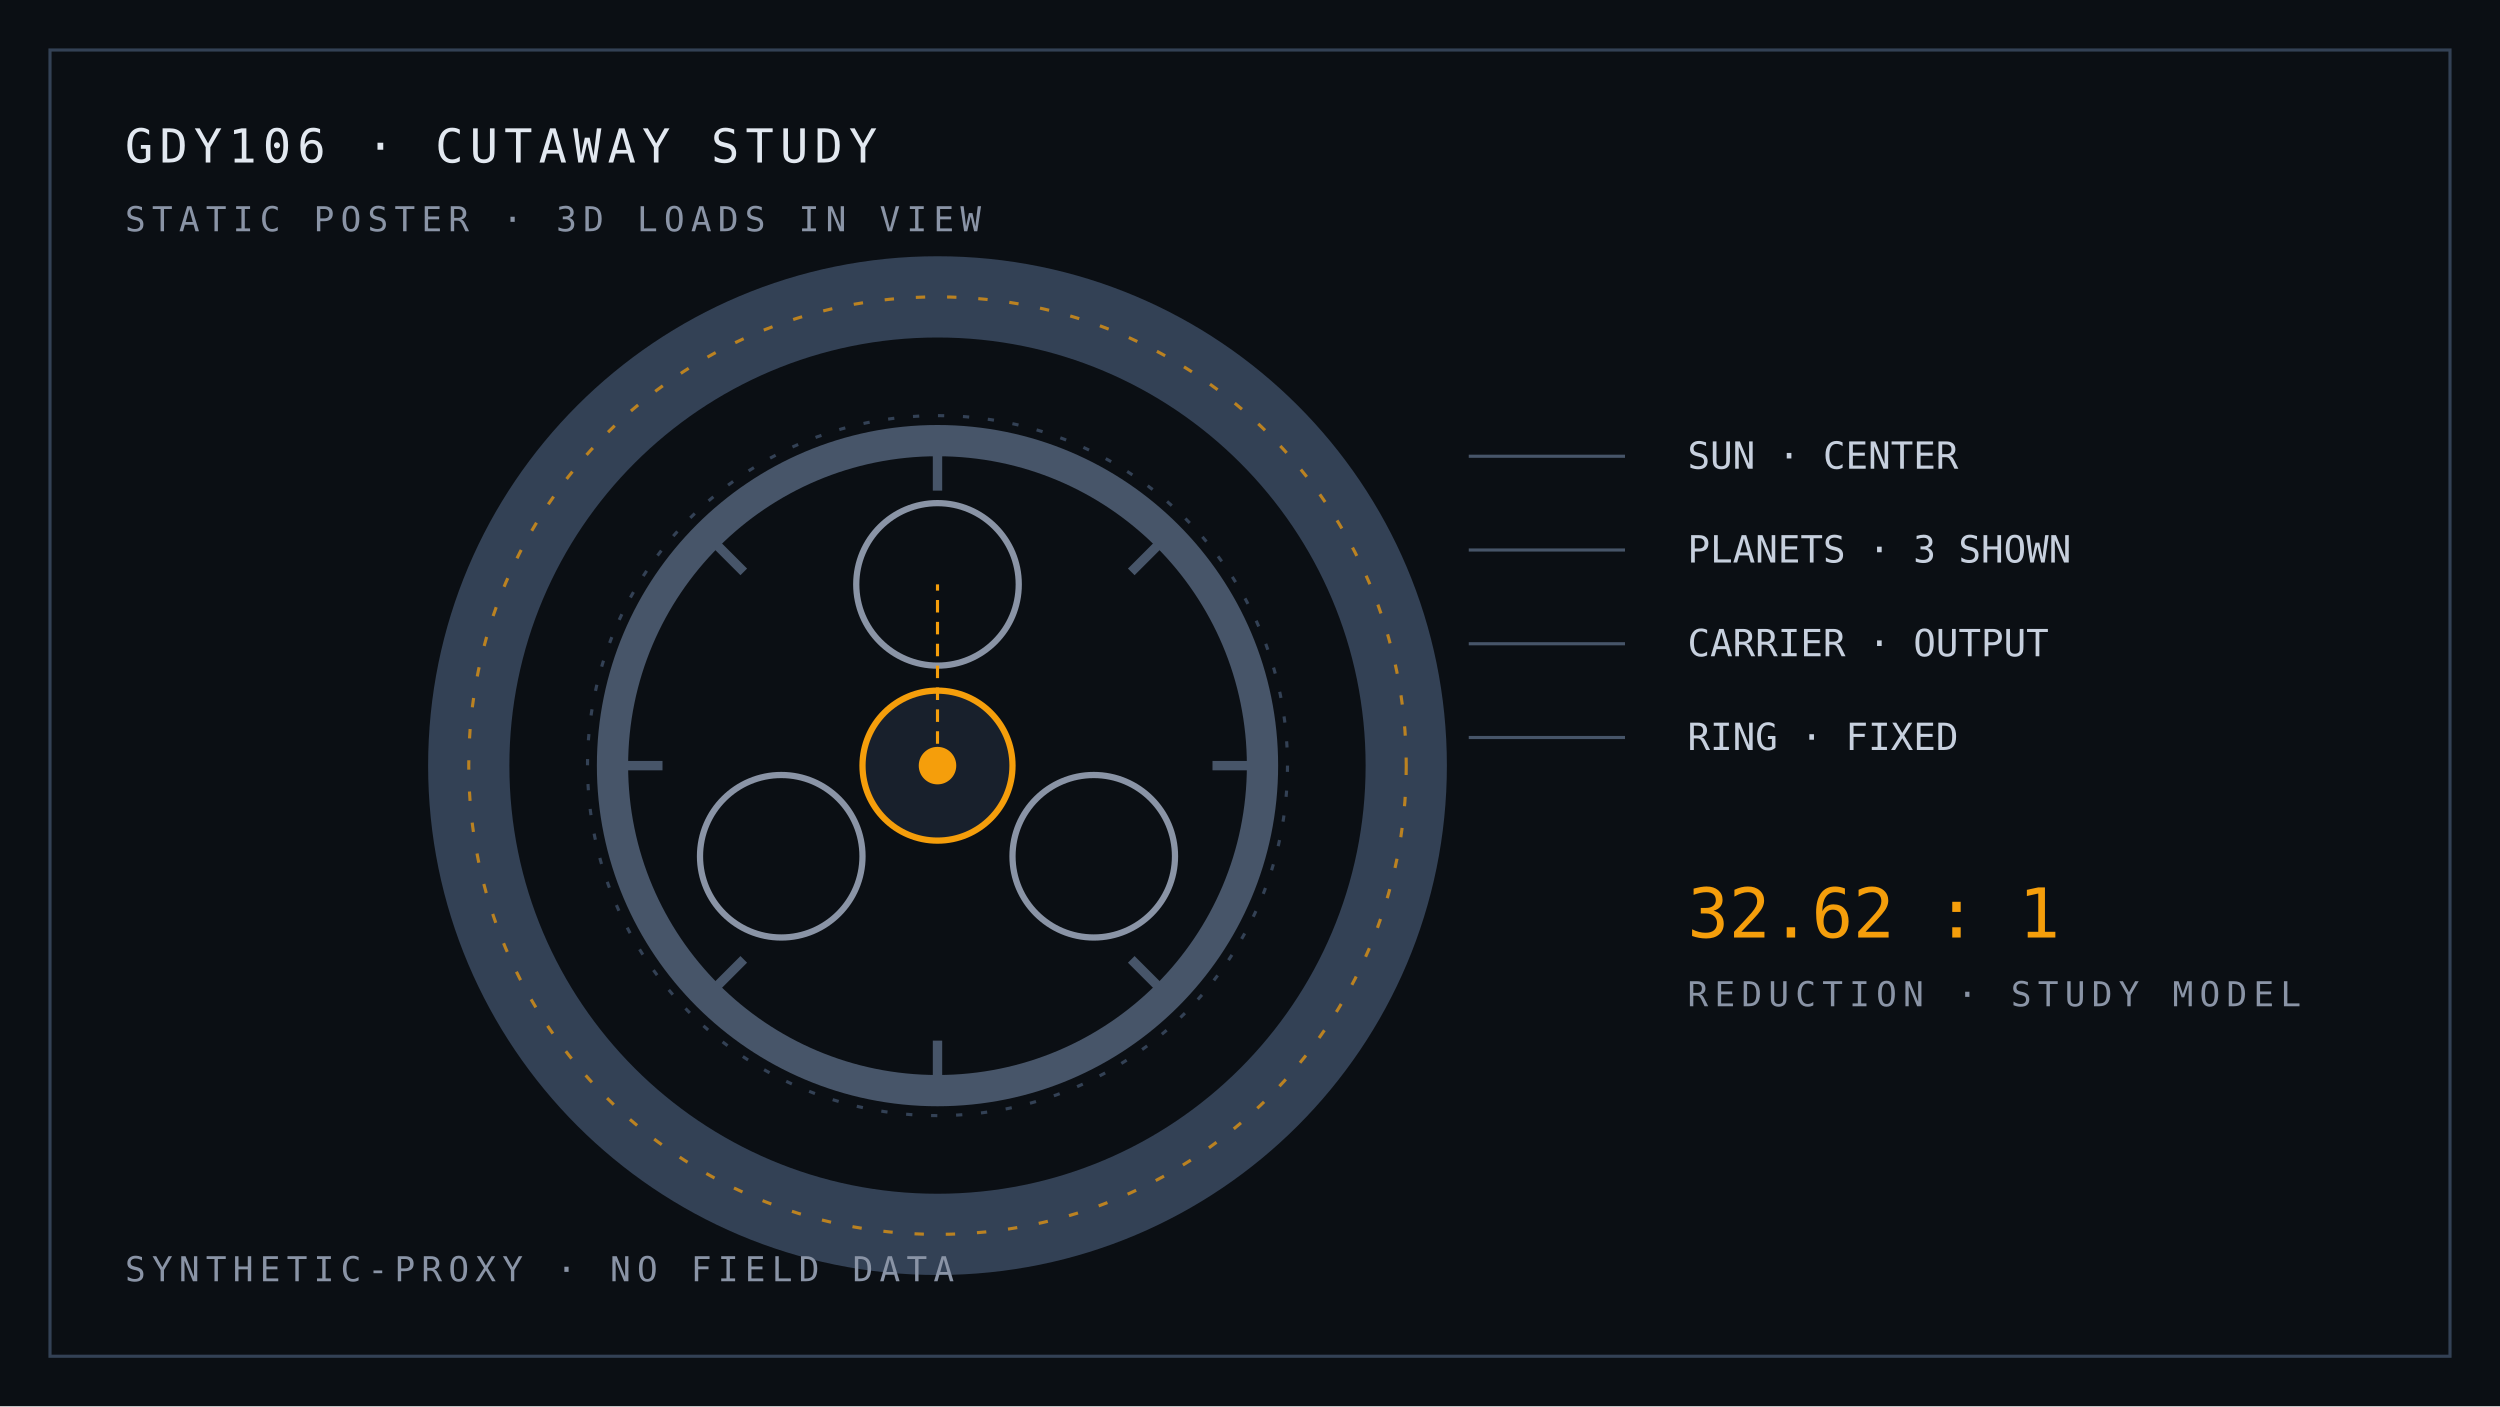
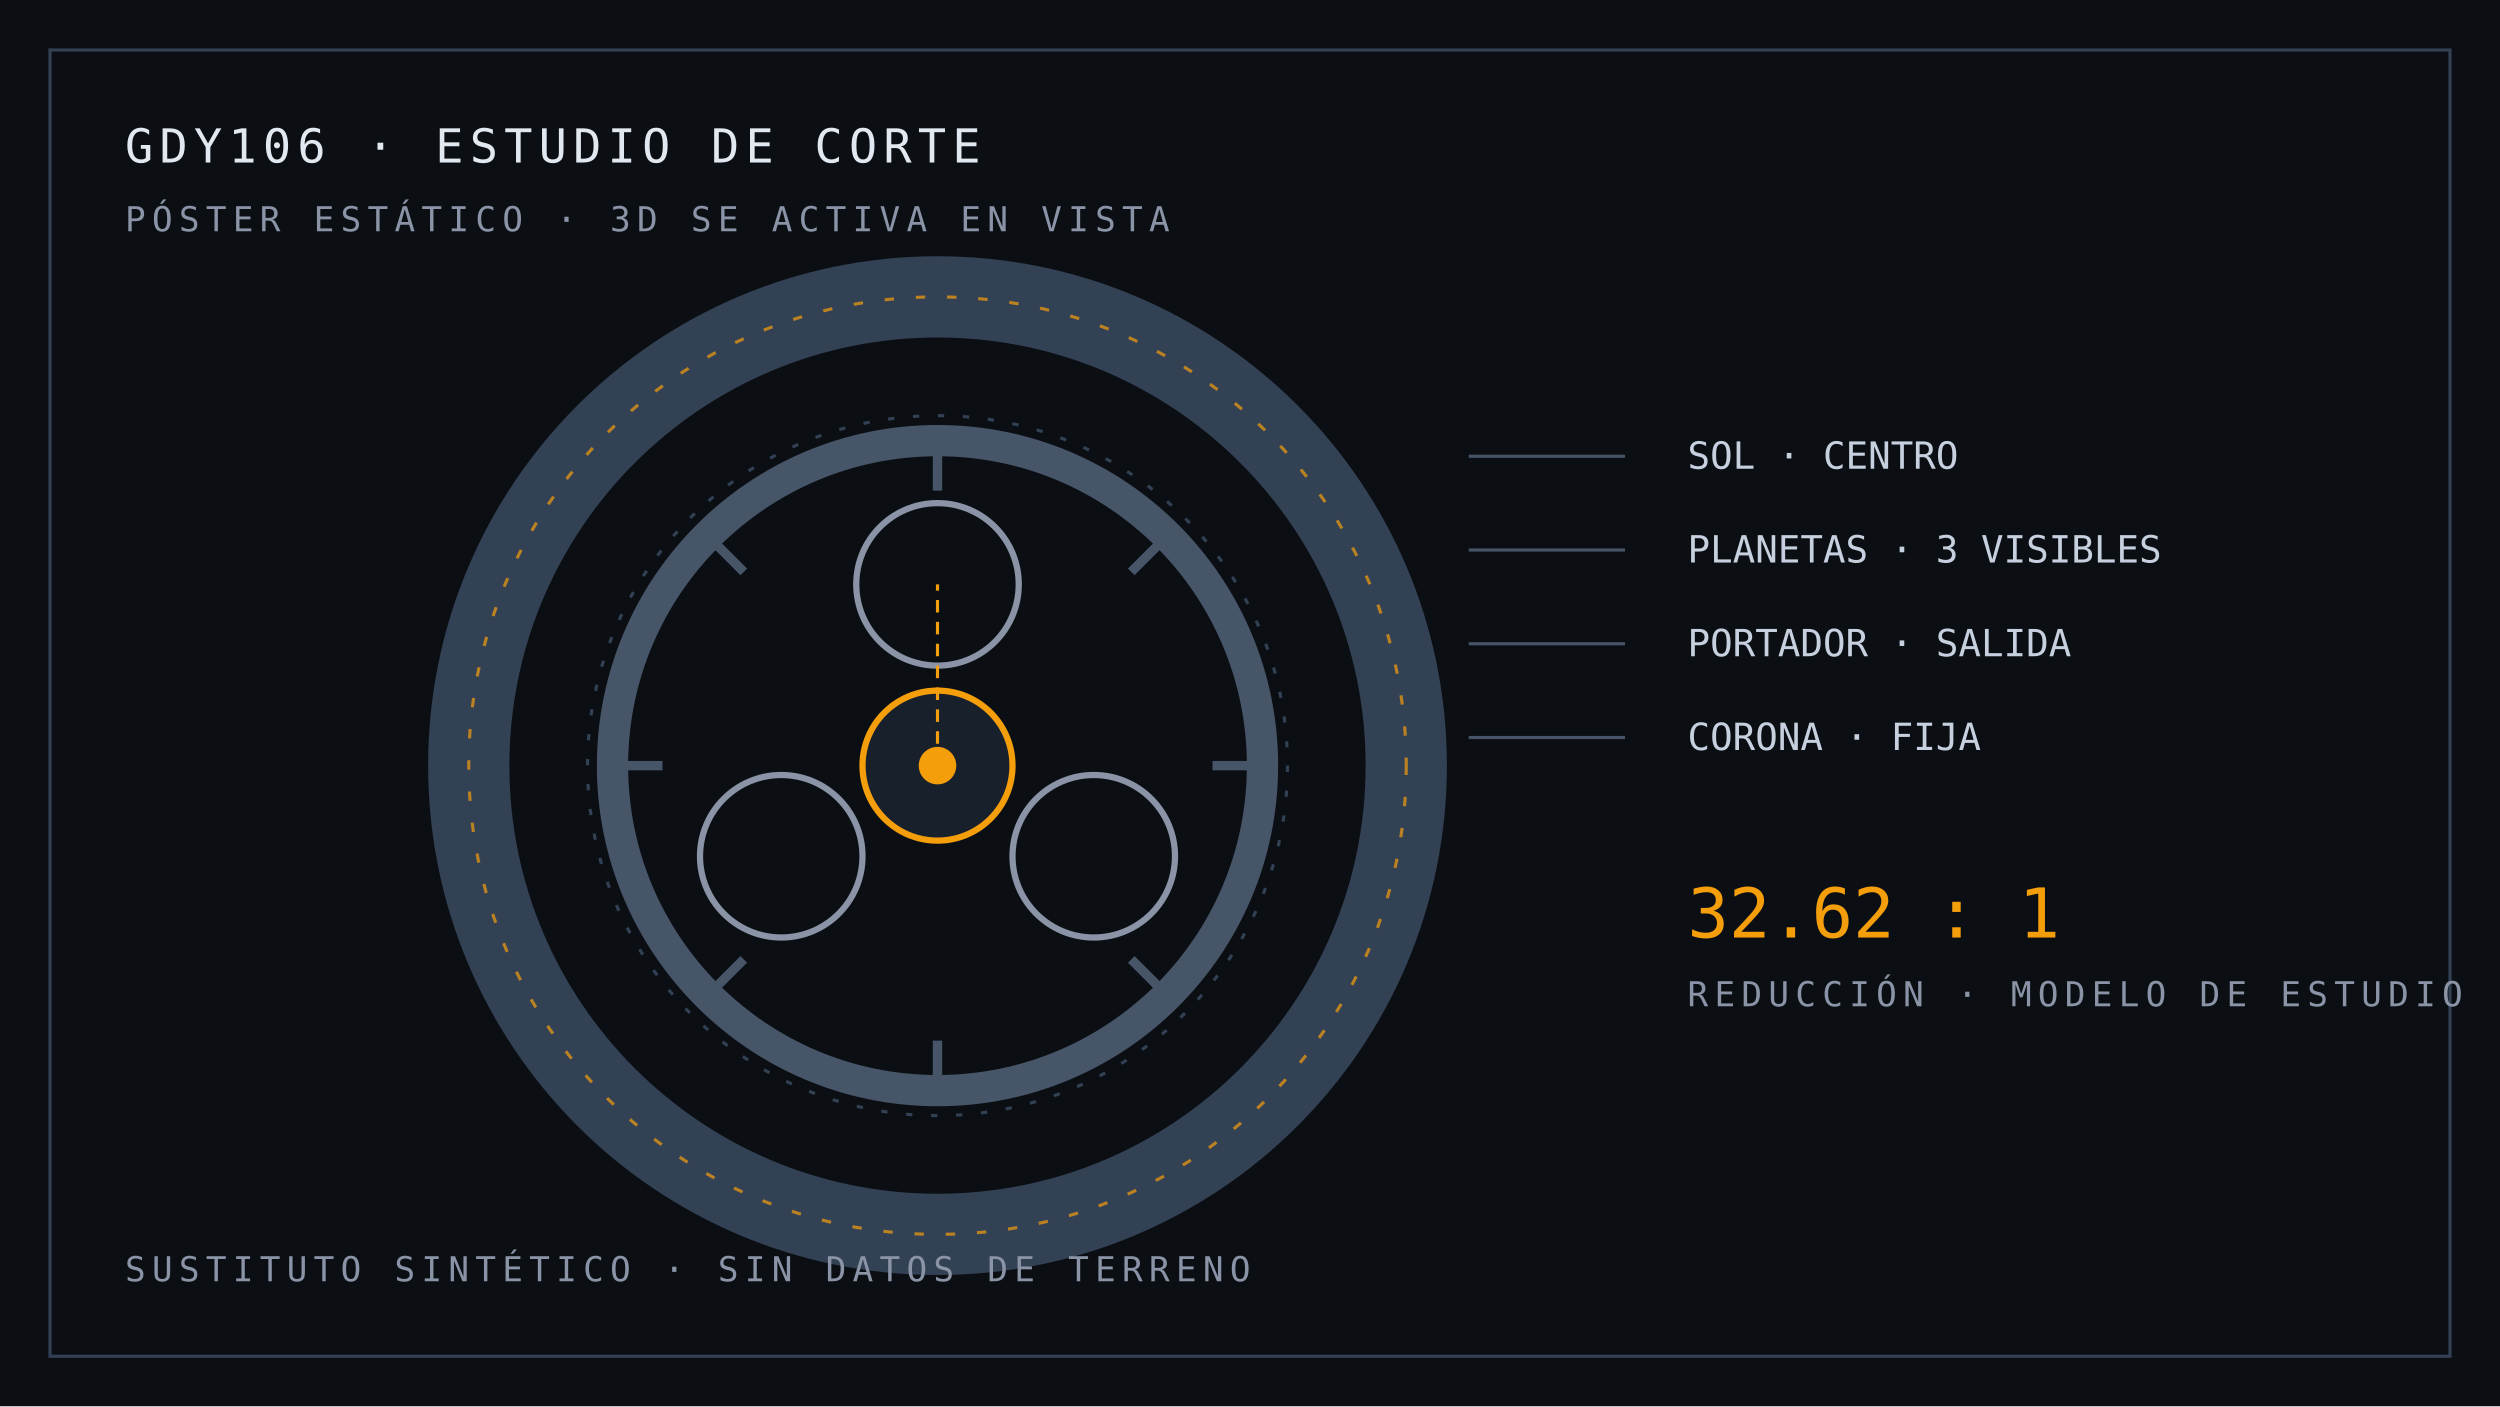
<svg xmlns="http://www.w3.org/2000/svg" viewBox="0 0 800 450" role="img" aria-labelledby="title desc">
  <rect width="800" height="450" fill="#0B0F14" />
  <rect x="16" y="16" width="768" height="418" fill="none" stroke="#334155" stroke-width="1" />
-   <text x="40" y="52" font-family="JetBrains Mono, monospace" font-size="15" letter-spacing="2" fill="#E2E8F0">GDY106 · CUTAWAY STUDY</text>
-   <text x="40" y="74" font-family="JetBrains Mono, monospace" font-size="11" letter-spacing="2" fill="#8A94A6">STATIC POSTER · 3D LOADS IN VIEW</text>
+   <text x="40" y="52" font-family="JetBrains Mono, monospace" font-size="15" letter-spacing="2" fill="#E2E8F0">GDY106 · ESTUDIO DE CORTE</text>
+   <text x="40" y="74" font-family="JetBrains Mono, monospace" font-size="11" letter-spacing="2" fill="#8A94A6">PÓSTER ESTÁTICO · 3D SE ACTIVA EN VISTA</text>
  <g transform="translate(300,245)">
    <circle r="150" fill="none" stroke="#334155" stroke-width="26" />
    <circle r="150" fill="none" stroke="#F59E0B" stroke-width="1" stroke-dasharray="3 7" opacity="0.7" />
    <circle r="112" fill="none" stroke="#334155" stroke-width="1" stroke-dasharray="2 6" />
    <circle r="104" fill="none" stroke="#475569" stroke-width="10" />
    <g stroke="#475569" stroke-width="3">
      <line x1="0" y1="-104" x2="0" y2="-88" />
      <line x1="0" y1="88" x2="0" y2="104" />
      <line x1="-104" y1="0" x2="-88" y2="0" />
      <line x1="88" y1="0" x2="104" y2="0" />
      <line x1="-73" y1="-73" x2="-62" y2="-62" />
      <line x1="73" y1="73" x2="62" y2="62" />
      <line x1="73" y1="-73" x2="62" y2="-62" />
      <line x1="-73" y1="73" x2="-62" y2="62" />
    </g>
    <g fill="none" stroke="#8A94A6" stroke-width="2">
      <circle cx="0" cy="-58" r="26" />
      <circle cx="50" cy="29" r="26" />
      <circle cx="-50" cy="29" r="26" />
    </g>
    <circle r="24" fill="#18202C" stroke="#F59E0B" stroke-width="2" />
    <circle r="6" fill="#F59E0B" />
    <line x1="0" y1="0" x2="0" y2="-58" stroke="#F59E0B" stroke-width="1" stroke-dasharray="4 3" />
  </g>
  <g font-family="JetBrains Mono, monospace" font-size="12" fill="#C7D0DE">
-     <text x="540" y="150">SUN · CENTER</text>
-     <text x="540" y="180">PLANETS · 3 SHOWN</text>
-     <text x="540" y="210">CARRIER · OUTPUT</text>
-     <text x="540" y="240">RING · FIXED</text>
+     <text x="540" y="150">SOL · CENTRO</text>
+     <text x="540" y="180">PLANETAS · 3 VISIBLES</text>
+     <text x="540" y="210">PORTADOR · SALIDA</text>
+     <text x="540" y="240">CORONA · FIJA</text>
  </g>
  <g font-family="JetBrains Mono, monospace" font-size="12" fill="#8A94A6">
    <line x1="470" y1="146" x2="520" y2="146" stroke="#475569" stroke-width="1" />
    <line x1="470" y1="176" x2="520" y2="176" stroke="#475569" stroke-width="1" />
    <line x1="470" y1="206" x2="520" y2="206" stroke="#475569" stroke-width="1" />
    <line x1="470" y1="236" x2="520" y2="236" stroke="#475569" stroke-width="1" />
  </g>
  <text x="540" y="300" font-family="JetBrains Mono, monospace" font-size="22" fill="#F59E0B">32.62 : 1</text>
-   <text x="540" y="322" font-family="JetBrains Mono, monospace" font-size="11" letter-spacing="2" fill="#8A94A6">REDUCTION · STUDY MODEL</text>
-   <text x="40" y="410" font-family="JetBrains Mono, monospace" font-size="11" letter-spacing="2" fill="#8A94A6">SYNTHETIC-PROXY · NO FIELD DATA</text>
+   <text x="540" y="322" font-family="JetBrains Mono, monospace" font-size="11" letter-spacing="2" fill="#8A94A6">REDUCCIÓN · MODELO DE ESTUDIO</text>
+   <text x="40" y="410" font-family="JetBrains Mono, monospace" font-size="11" letter-spacing="2" fill="#8A94A6">SUSTITUTO SINTÉTICO · SIN DATOS DE TERRENO</text>
</svg>
